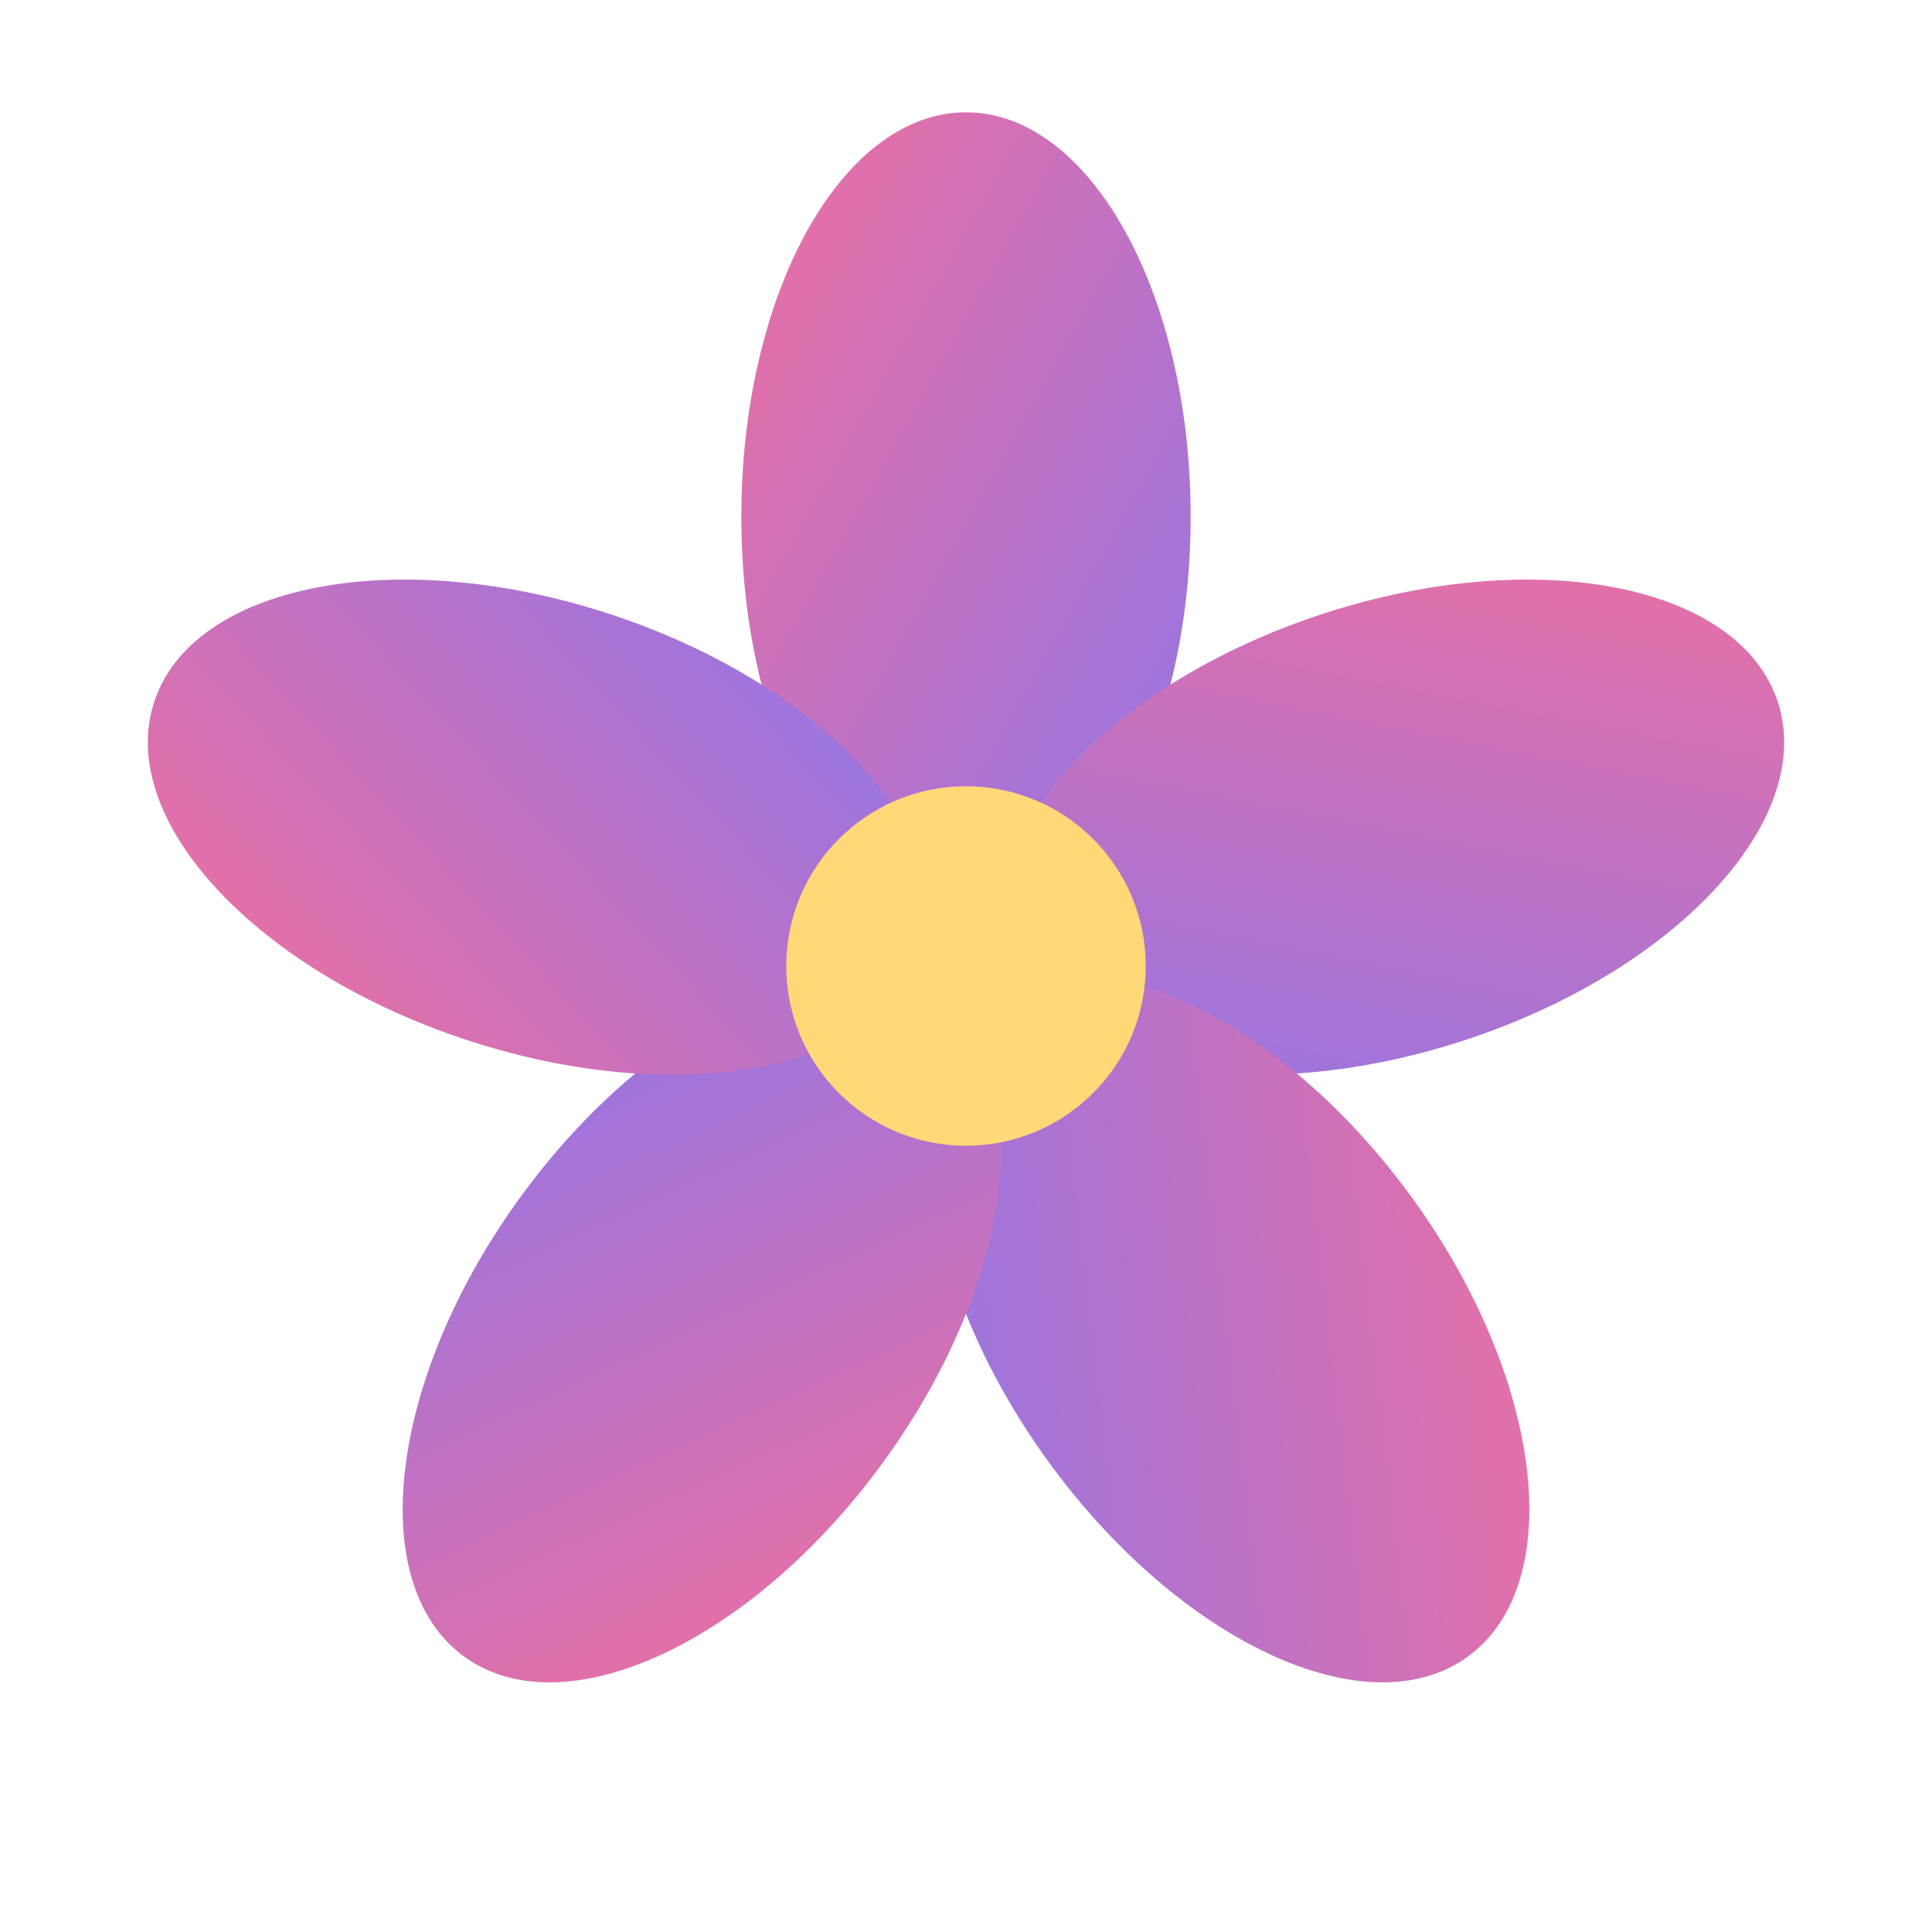
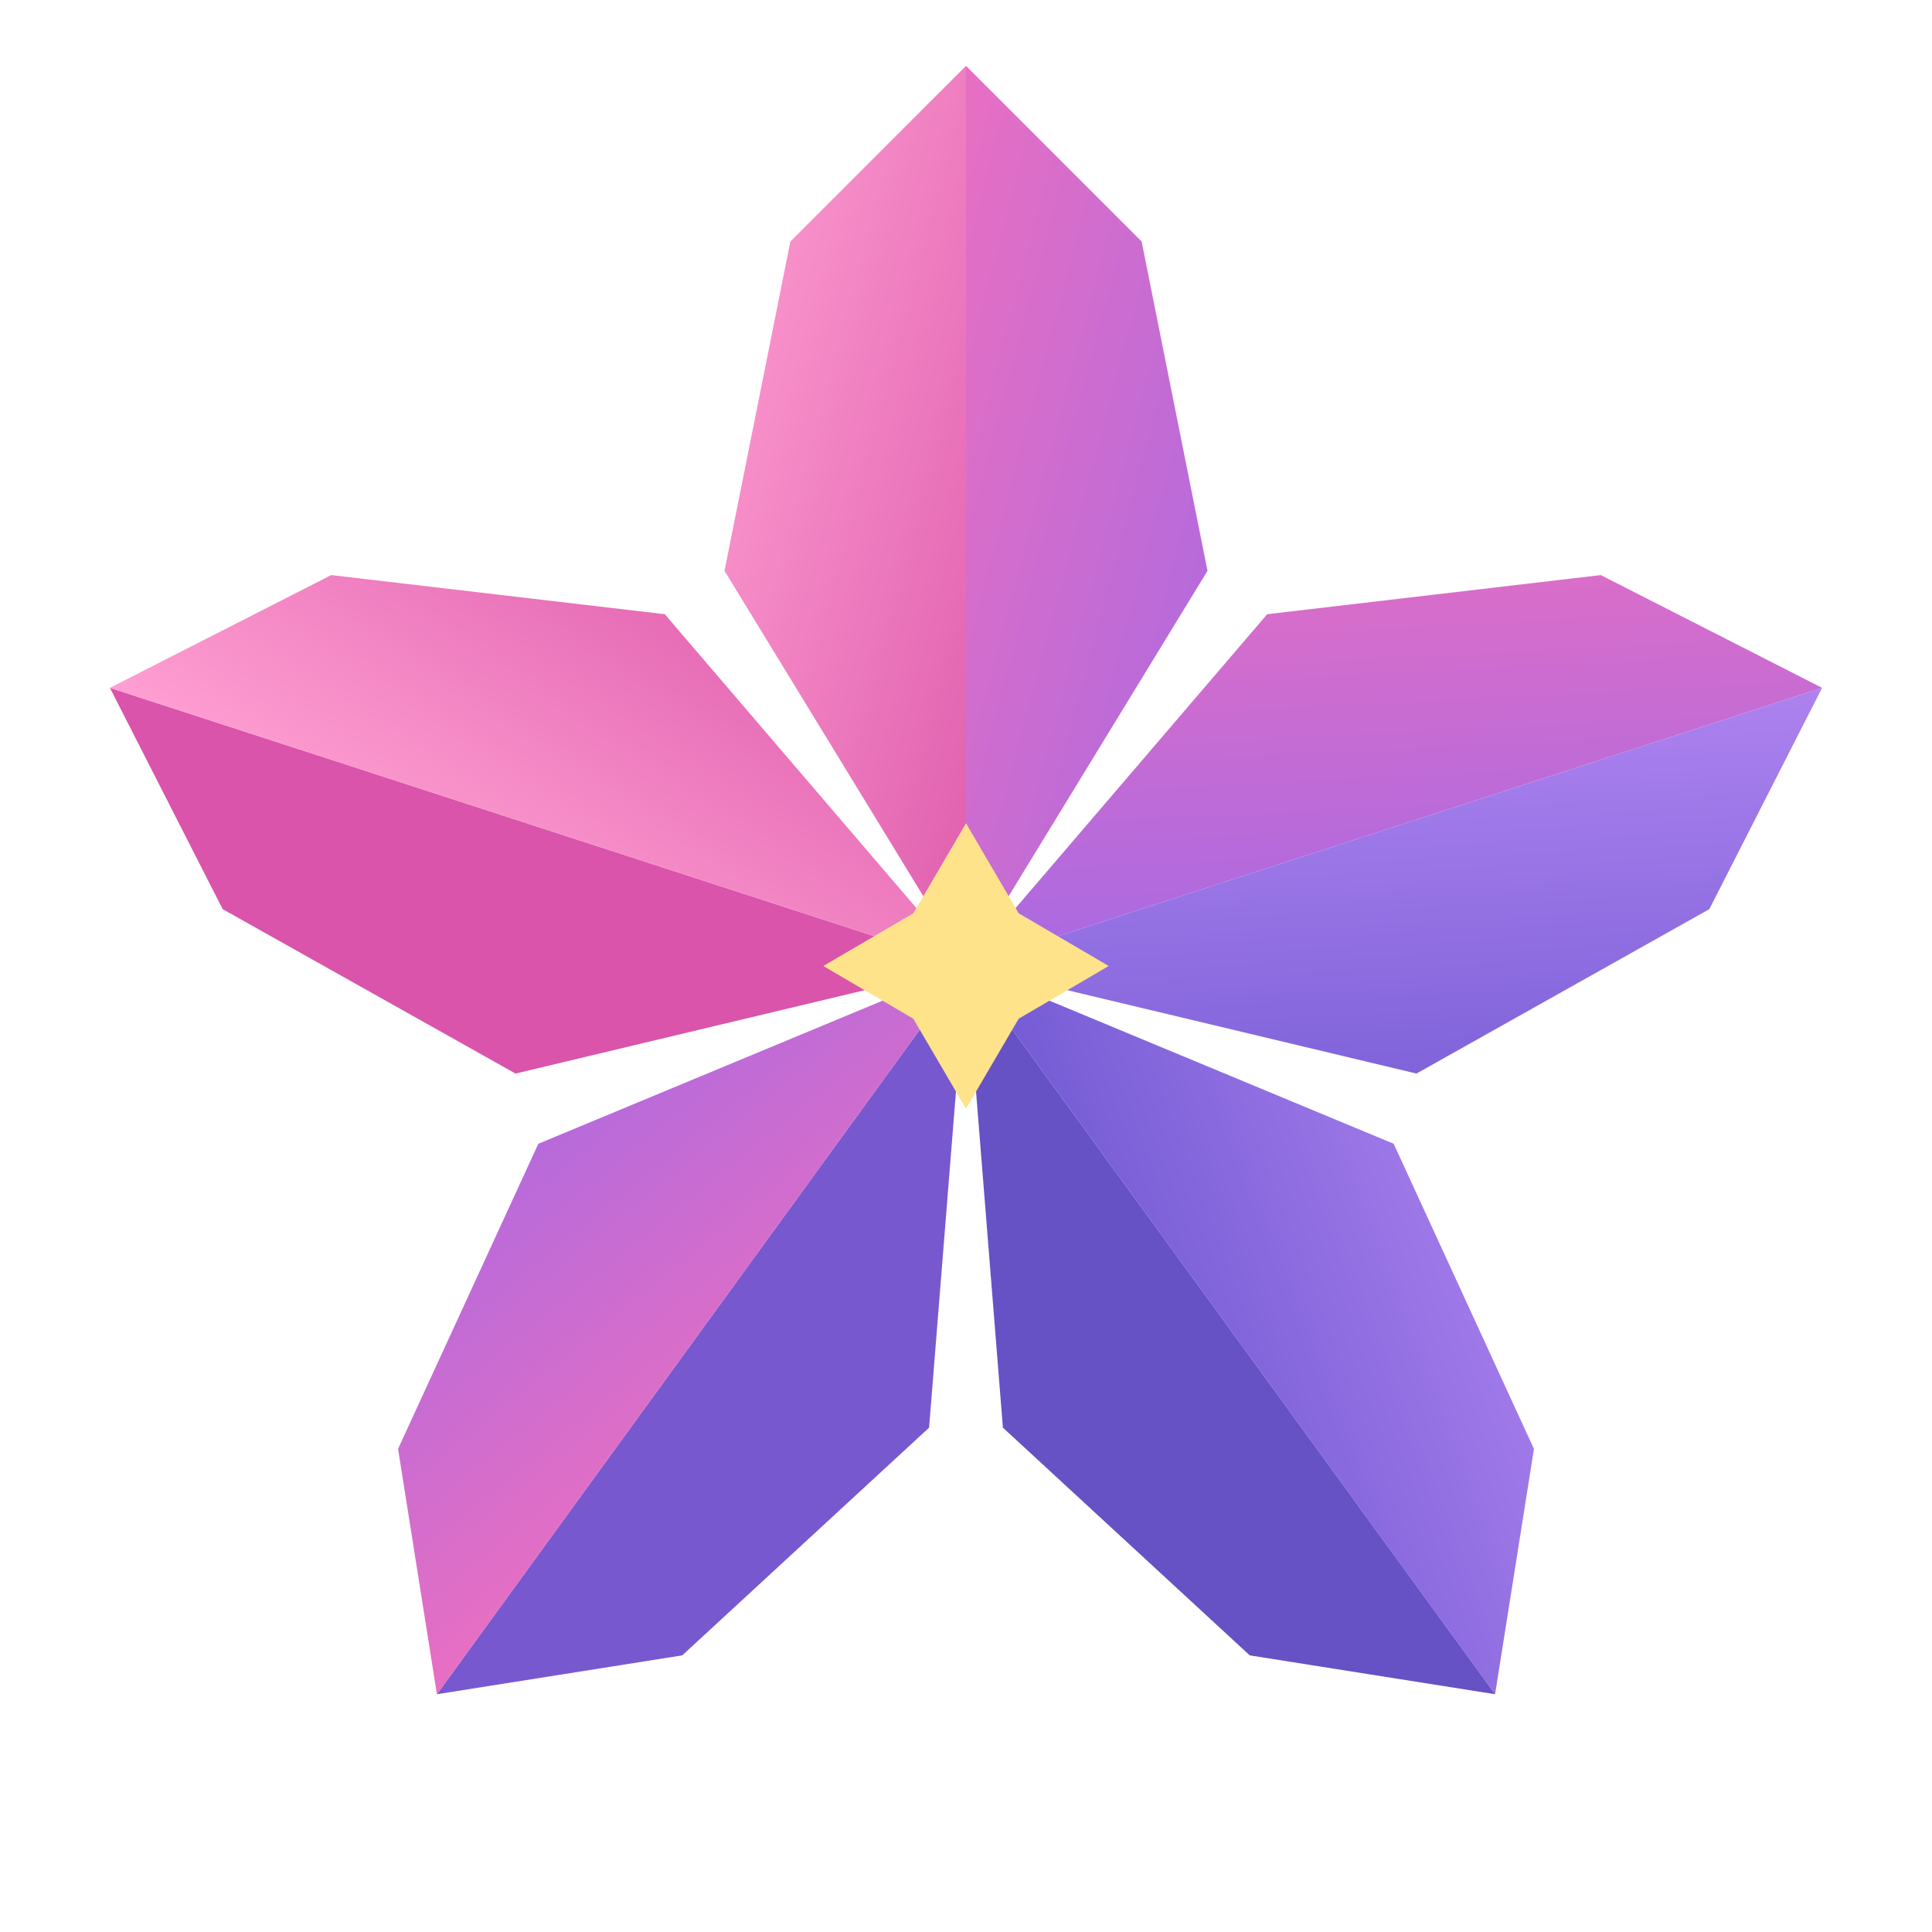
- <svg xmlns="http://www.w3.org/2000/svg" viewBox="5 5 86 86" role="img" aria-labelledby="sakura-title">
+ <svg xmlns="http://www.w3.org/2000/svg" viewBox="4 4 88 88" role="img" aria-labelledby="sakura-title">
  <defs>
-     <linearGradient id="sakura-petal" x1="0" y1="0" x2="1" y2="1">
-       <stop offset="0" stop-color="#f06f9f" />
-       <stop offset="1" stop-color="#8f75e8" />
+     <linearGradient id="sakura-pink" x1="0" y1="0" x2="1" y2="1">
+       <stop offset="0" stop-color="#ff9fd2" />
+       <stop offset="1" stop-color="#df5eae" />
+     </linearGradient>
+     <linearGradient id="sakura-orchid" x1="0" y1="0" x2="1" y2="1">
+       <stop offset="0" stop-color="#e86fc2" />
+       <stop offset="1" stop-color="#a969e2" />
+     </linearGradient>
+     <linearGradient id="sakura-violet" x1="0" y1="0" x2="1" y2="1">
+       <stop offset="0" stop-color="#ad82ef" />
+       <stop offset="1" stop-color="#735bd4" />
    </linearGradient>
  </defs>
-   <g transform="translate(48 48)" fill="url(#sakura-petal)">
-     <ellipse cx="0" cy="-20" rx="10" ry="18" />
-     <ellipse cx="0" cy="-20" rx="10" ry="18" transform="rotate(72)" />
-     <ellipse cx="0" cy="-20" rx="10" ry="18" transform="rotate(144)" />
-     <ellipse cx="0" cy="-20" rx="10" ry="18" transform="rotate(216)" />
-     <ellipse cx="0" cy="-20" rx="10" ry="18" transform="rotate(288)" />
-     <circle r="8" fill="#ffd978" />
+   <g>
+     <g>
+       <path d="M48 48 37 30 40 15 48 7Z" fill="url(#sakura-pink)" />
+       <path d="M48 48 48 7 56 15 59 30Z" fill="url(#sakura-orchid)" />
+     </g>
+     <g transform="rotate(72 48 48)">
+       <path d="M48 48 37 30 40 15 48 7Z" fill="url(#sakura-orchid)" />
+       <path d="M48 48 48 7 56 15 59 30Z" fill="url(#sakura-violet)" />
+     </g>
+     <g transform="rotate(144 48 48)">
+       <path d="M48 48 37 30 40 15 48 7Z" fill="url(#sakura-violet)" />
+       <path d="M48 48 48 7 56 15 59 30Z" fill="#6651c5" />
+     </g>
+     <g transform="rotate(216 48 48)">
+       <path d="M48 48 37 30 40 15 48 7Z" fill="#7858cf" />
+       <path d="M48 48 48 7 56 15 59 30Z" fill="url(#sakura-orchid)" />
+     </g>
+     <g transform="rotate(288 48 48)">
+       <path d="M48 48 37 30 40 15 48 7Z" fill="#d954aa" />
+       <path d="M48 48 48 7 56 15 59 30Z" fill="url(#sakura-pink)" />
+     </g>
+     <path d="M48 41.5 50.4 45.6 54.5 48 50.4 50.4 48 54.5 45.6 50.4 41.5 48 45.6 45.6Z" fill="#ffe38a" />
  </g>
</svg>
